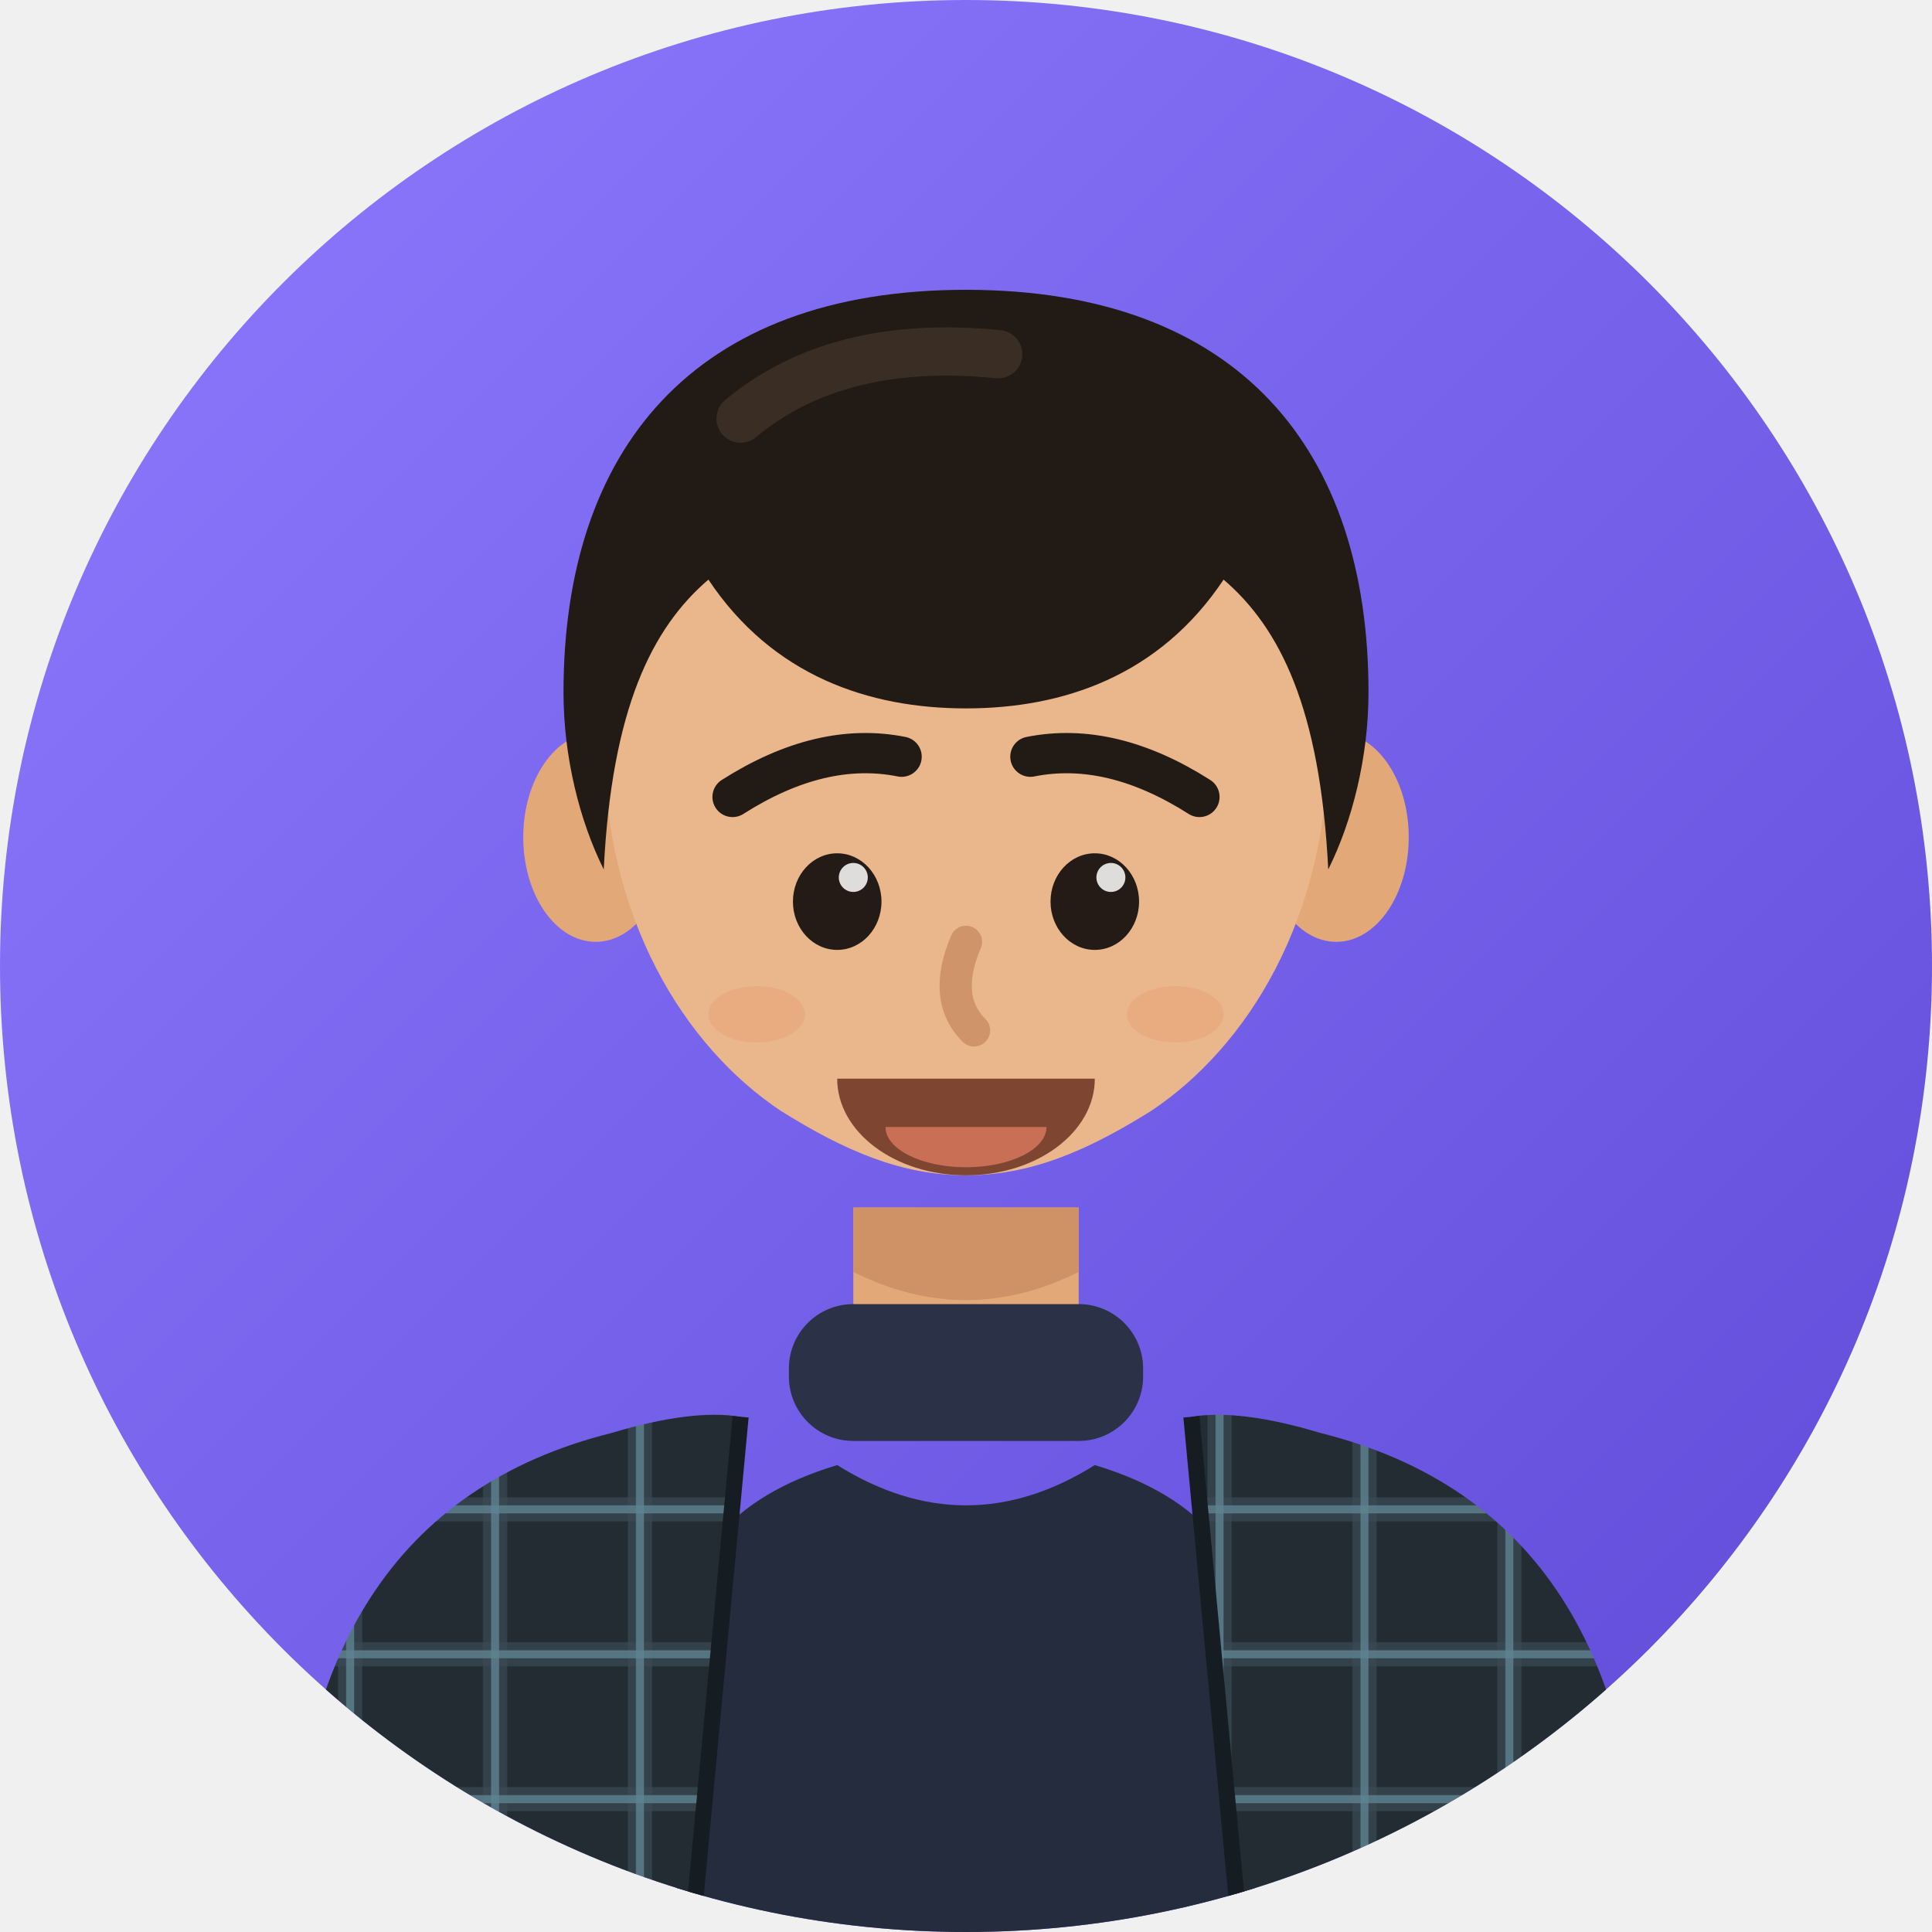
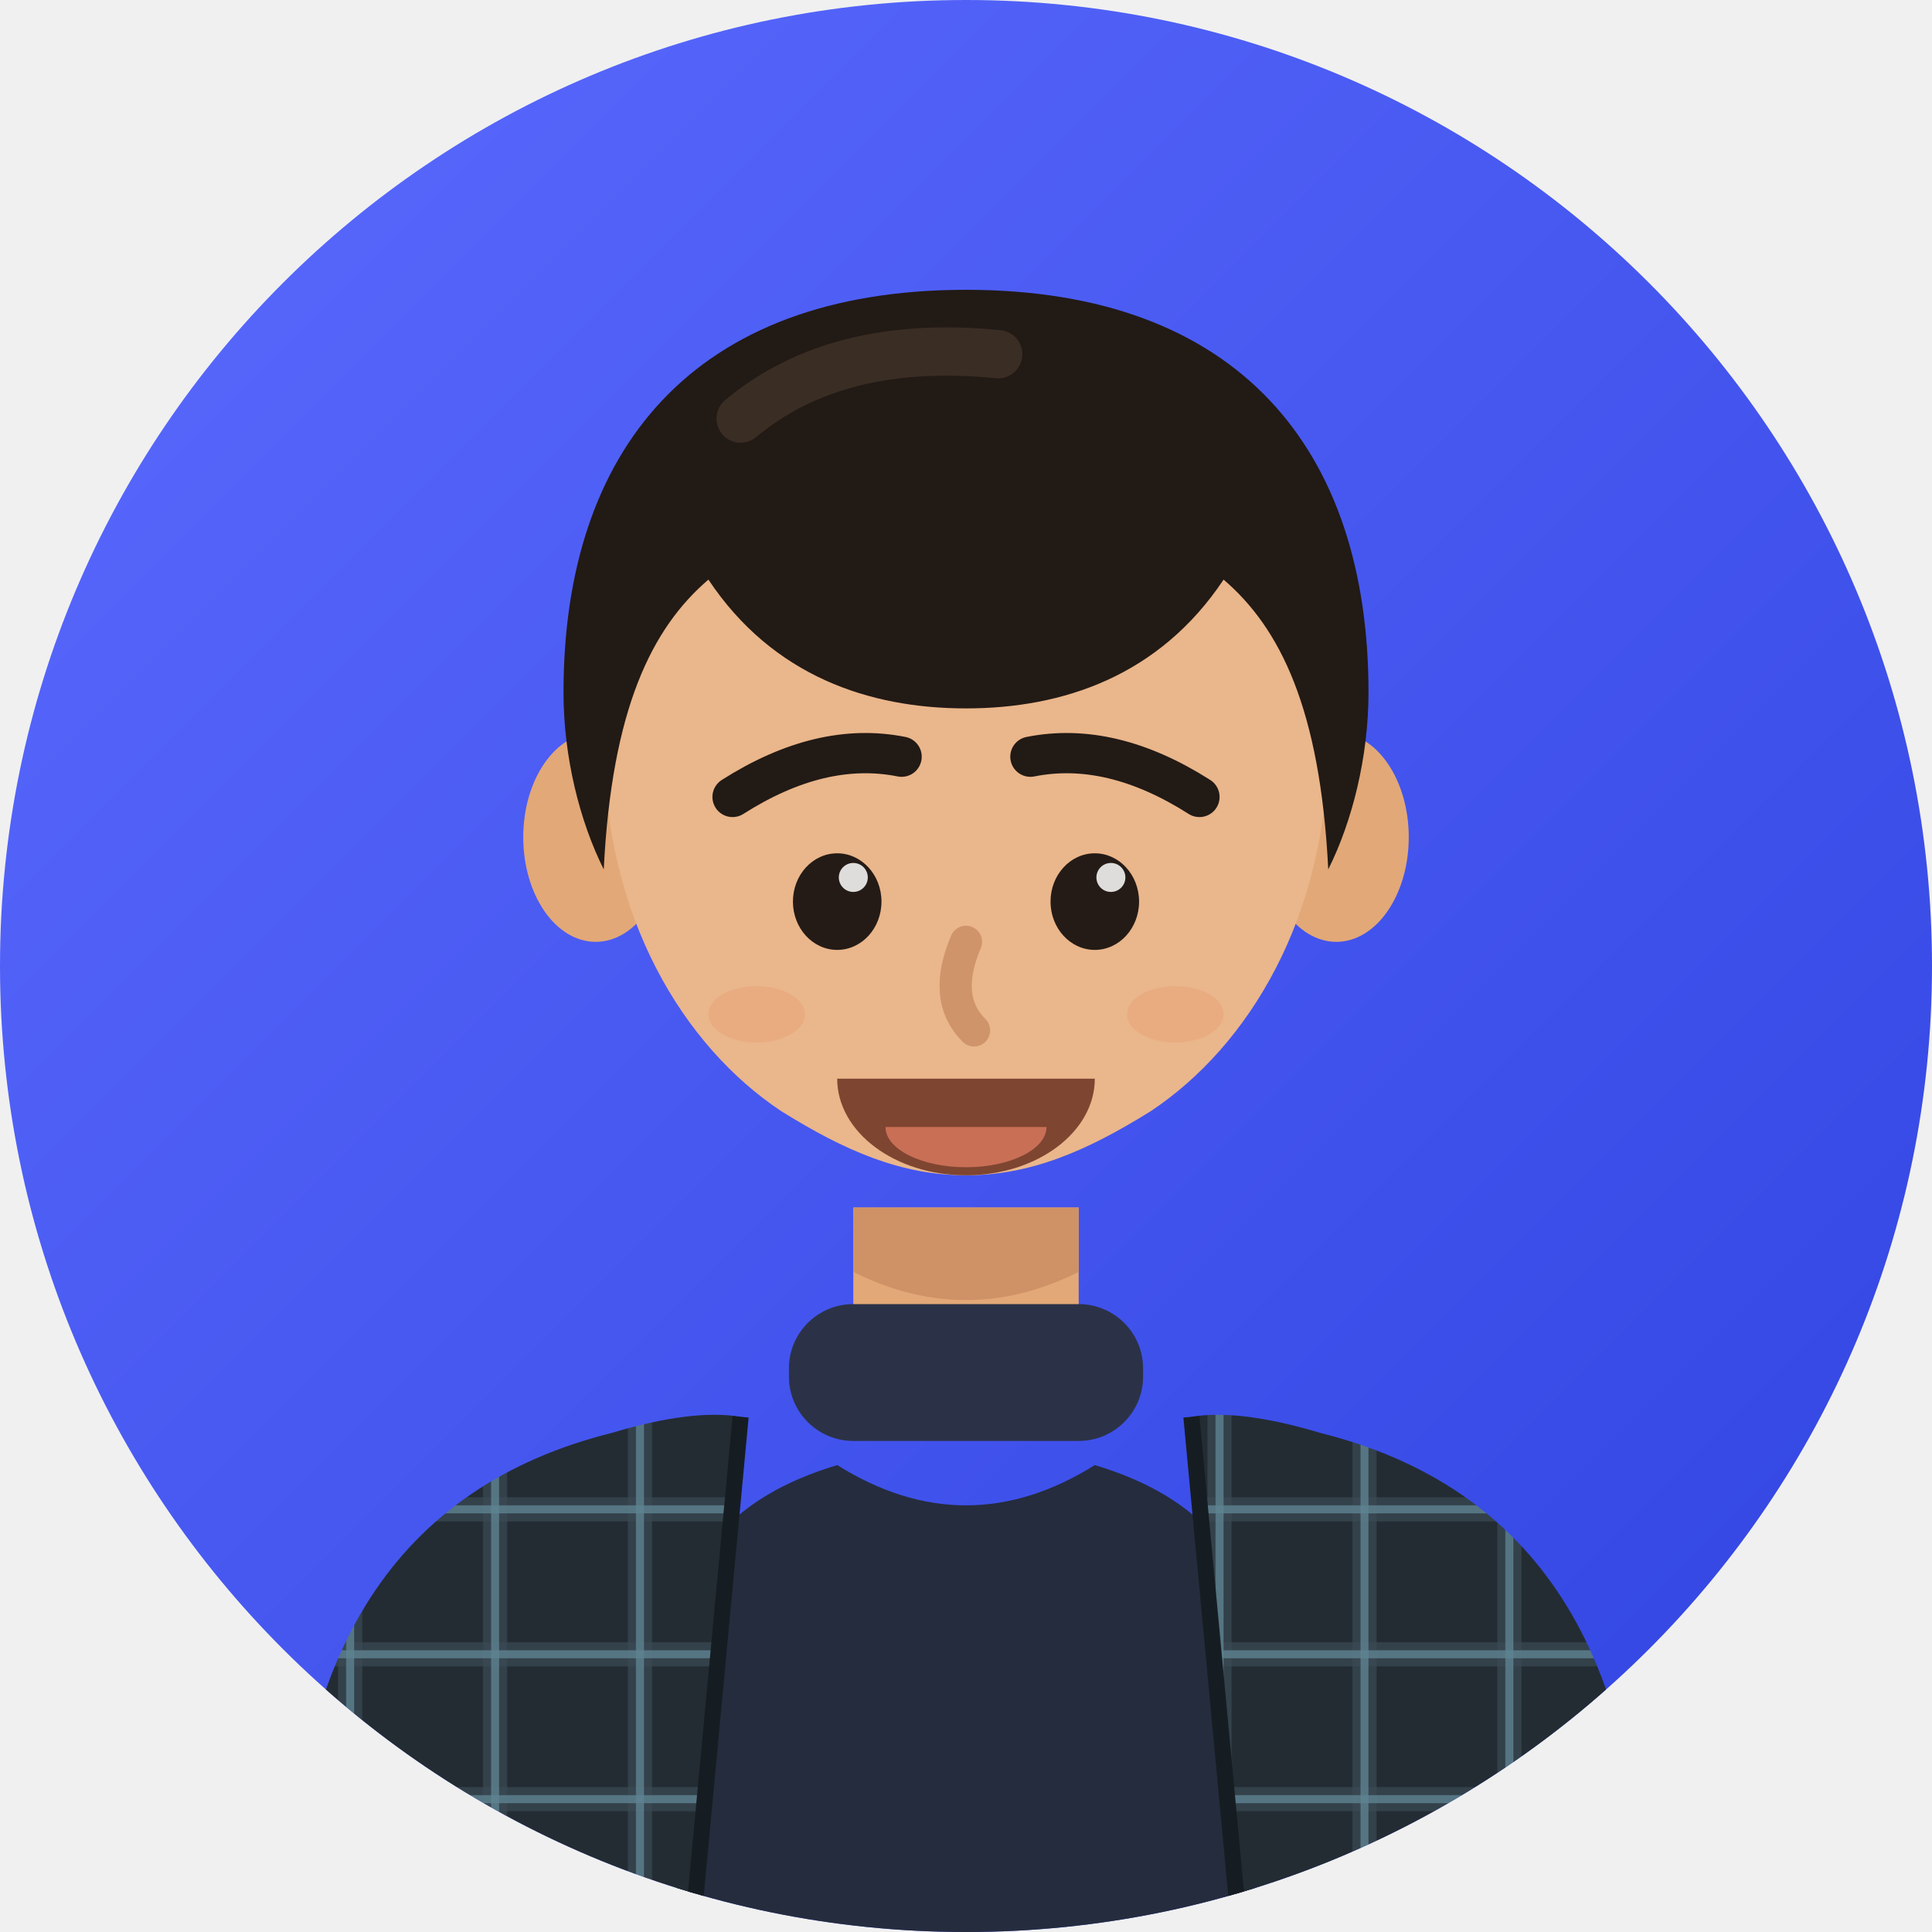
<svg xmlns="http://www.w3.org/2000/svg" viewBox="0 0 240 240">
  <defs>
    <clipPath id="circle">
      <circle cx="120" cy="120" r="120" />
    </clipPath>
    <linearGradient id="bg" x1="0" y1="0" x2="1" y2="1">
-       <stop offset="0" stop-color="#8f7bff" />
-       <stop offset="1" stop-color="#5d49d6" />
+       <stop offset="0" stop-color="#5c6bff" />
+       <stop offset="1" stop-color="#2f43e0" />
    </linearGradient>
    <pattern id="plaid" width="18" height="18" patternUnits="userSpaceOnUse">
      <rect width="18" height="18" fill="#232c33" />
      <rect x="0" y="6" width="18" height="3" fill="#3a4a54" opacity="0.7" />
      <rect x="6" y="0" width="3" height="18" fill="#3a4a54" opacity="0.7" />
      <rect x="0" y="7" width="18" height="1" fill="#5e8291" opacity="0.8" />
      <rect x="7" y="0" width="1" height="18" fill="#5e8291" opacity="0.8" />
    </pattern>
  </defs>
  <g clip-path="url(#circle)">
    <rect width="240" height="240" fill="url(#bg)" />
    <rect x="106" y="150" width="28" height="26" fill="#e2a877" />
    <path d="M106 150 h28 v8 q-14 7 -28 0 z" fill="#cf9166" />
    <path d="M84 240 v-34 q0 -18 20 -24 q16 10 32 0 q20 6 20 24 v34 z" fill="#252c3e" />
    <rect x="98" y="162" width="44" height="17" rx="8" fill="#2b3247" />
    <path d="M36 240 q0 -52 40 -62 q10 -3 16 -2 l-6 64 z" fill="url(#plaid)" />
    <path d="M204 240 q0 -52 -40 -62 q-10 -3 -16 -2 l6 64 z" fill="url(#plaid)" />
    <path d="M92 176 l-6 64" stroke="#161d22" stroke-width="2" fill="none" />
    <path d="M148 176 l6 64" stroke="#161d22" stroke-width="2" fill="none" />
    <ellipse cx="74" cy="104" rx="9" ry="13" fill="#e2a877" />
    <ellipse cx="166" cy="104" rx="9" ry="13" fill="#e2a877" />
    <path d="M120 44 c30 0 45 20 45 48 c0 22 -10 38 -22 46 c-8 5 -15 8 -23 8 c-8 0 -15 -3 -23 -8 c-12 -8 -22 -24 -22 -46 c0 -28 15 -48 45 -48 z" fill="#eab68b" />
    <ellipse cx="94" cy="126" rx="6" ry="3.5" fill="#e79466" opacity="0.3" />
    <ellipse cx="146" cy="126" rx="6" ry="3.5" fill="#e79466" opacity="0.3" />
    <path d="M120 36 c-34 0 -50 20 -50 50 c0 8 2 16 5 22 c1 -20 6 -30 13 -36 c8 12 20 16 32 16 c12 0 24 -4 32 -16 c7 6 12 16 13 36 c3 -6 5 -14 5 -22 c0 -30 -16 -50 -50 -50 z" fill="#221a15" />
    <path d="M92 52 q12 -10 32 -8" stroke="#3a2d24" stroke-width="6" fill="none" stroke-linecap="round" />
    <path d="M91 99 q11 -7 21 -5" stroke="#221a15" stroke-width="5" fill="none" stroke-linecap="round" />
    <path d="M128 94 q10 -2 21 5" stroke="#221a15" stroke-width="5" fill="none" stroke-linecap="round" />
    <ellipse cx="104" cy="112" rx="5.5" ry="6" fill="#241b16">
      <animate attributeName="ry" values="6;6;0.8;6" keyTimes="0;0.92;0.95;1" dur="5.2s" repeatCount="indefinite" />
    </ellipse>
    <ellipse cx="136" cy="112" rx="5.5" ry="6" fill="#241b16">
      <animate attributeName="ry" values="6;6;0.8;6" keyTimes="0;0.92;0.95;1" dur="5.2s" repeatCount="indefinite" />
    </ellipse>
    <circle cx="106" cy="109" r="1.8" fill="#ffffff" opacity="0.85" />
    <circle cx="138" cy="109" r="1.8" fill="#ffffff" opacity="0.85" />
    <path d="M120 117 q-3 7 1 11" stroke="#d0946a" stroke-width="4" fill="none" stroke-linecap="round" />
    <path d="M104 134 a16 12 0 0 0 32 0 z" fill="#7e4531" />
    <path d="M110 140 a10 5 0 0 0 20 0 z" fill="#c96f56" />
  </g>
</svg>
